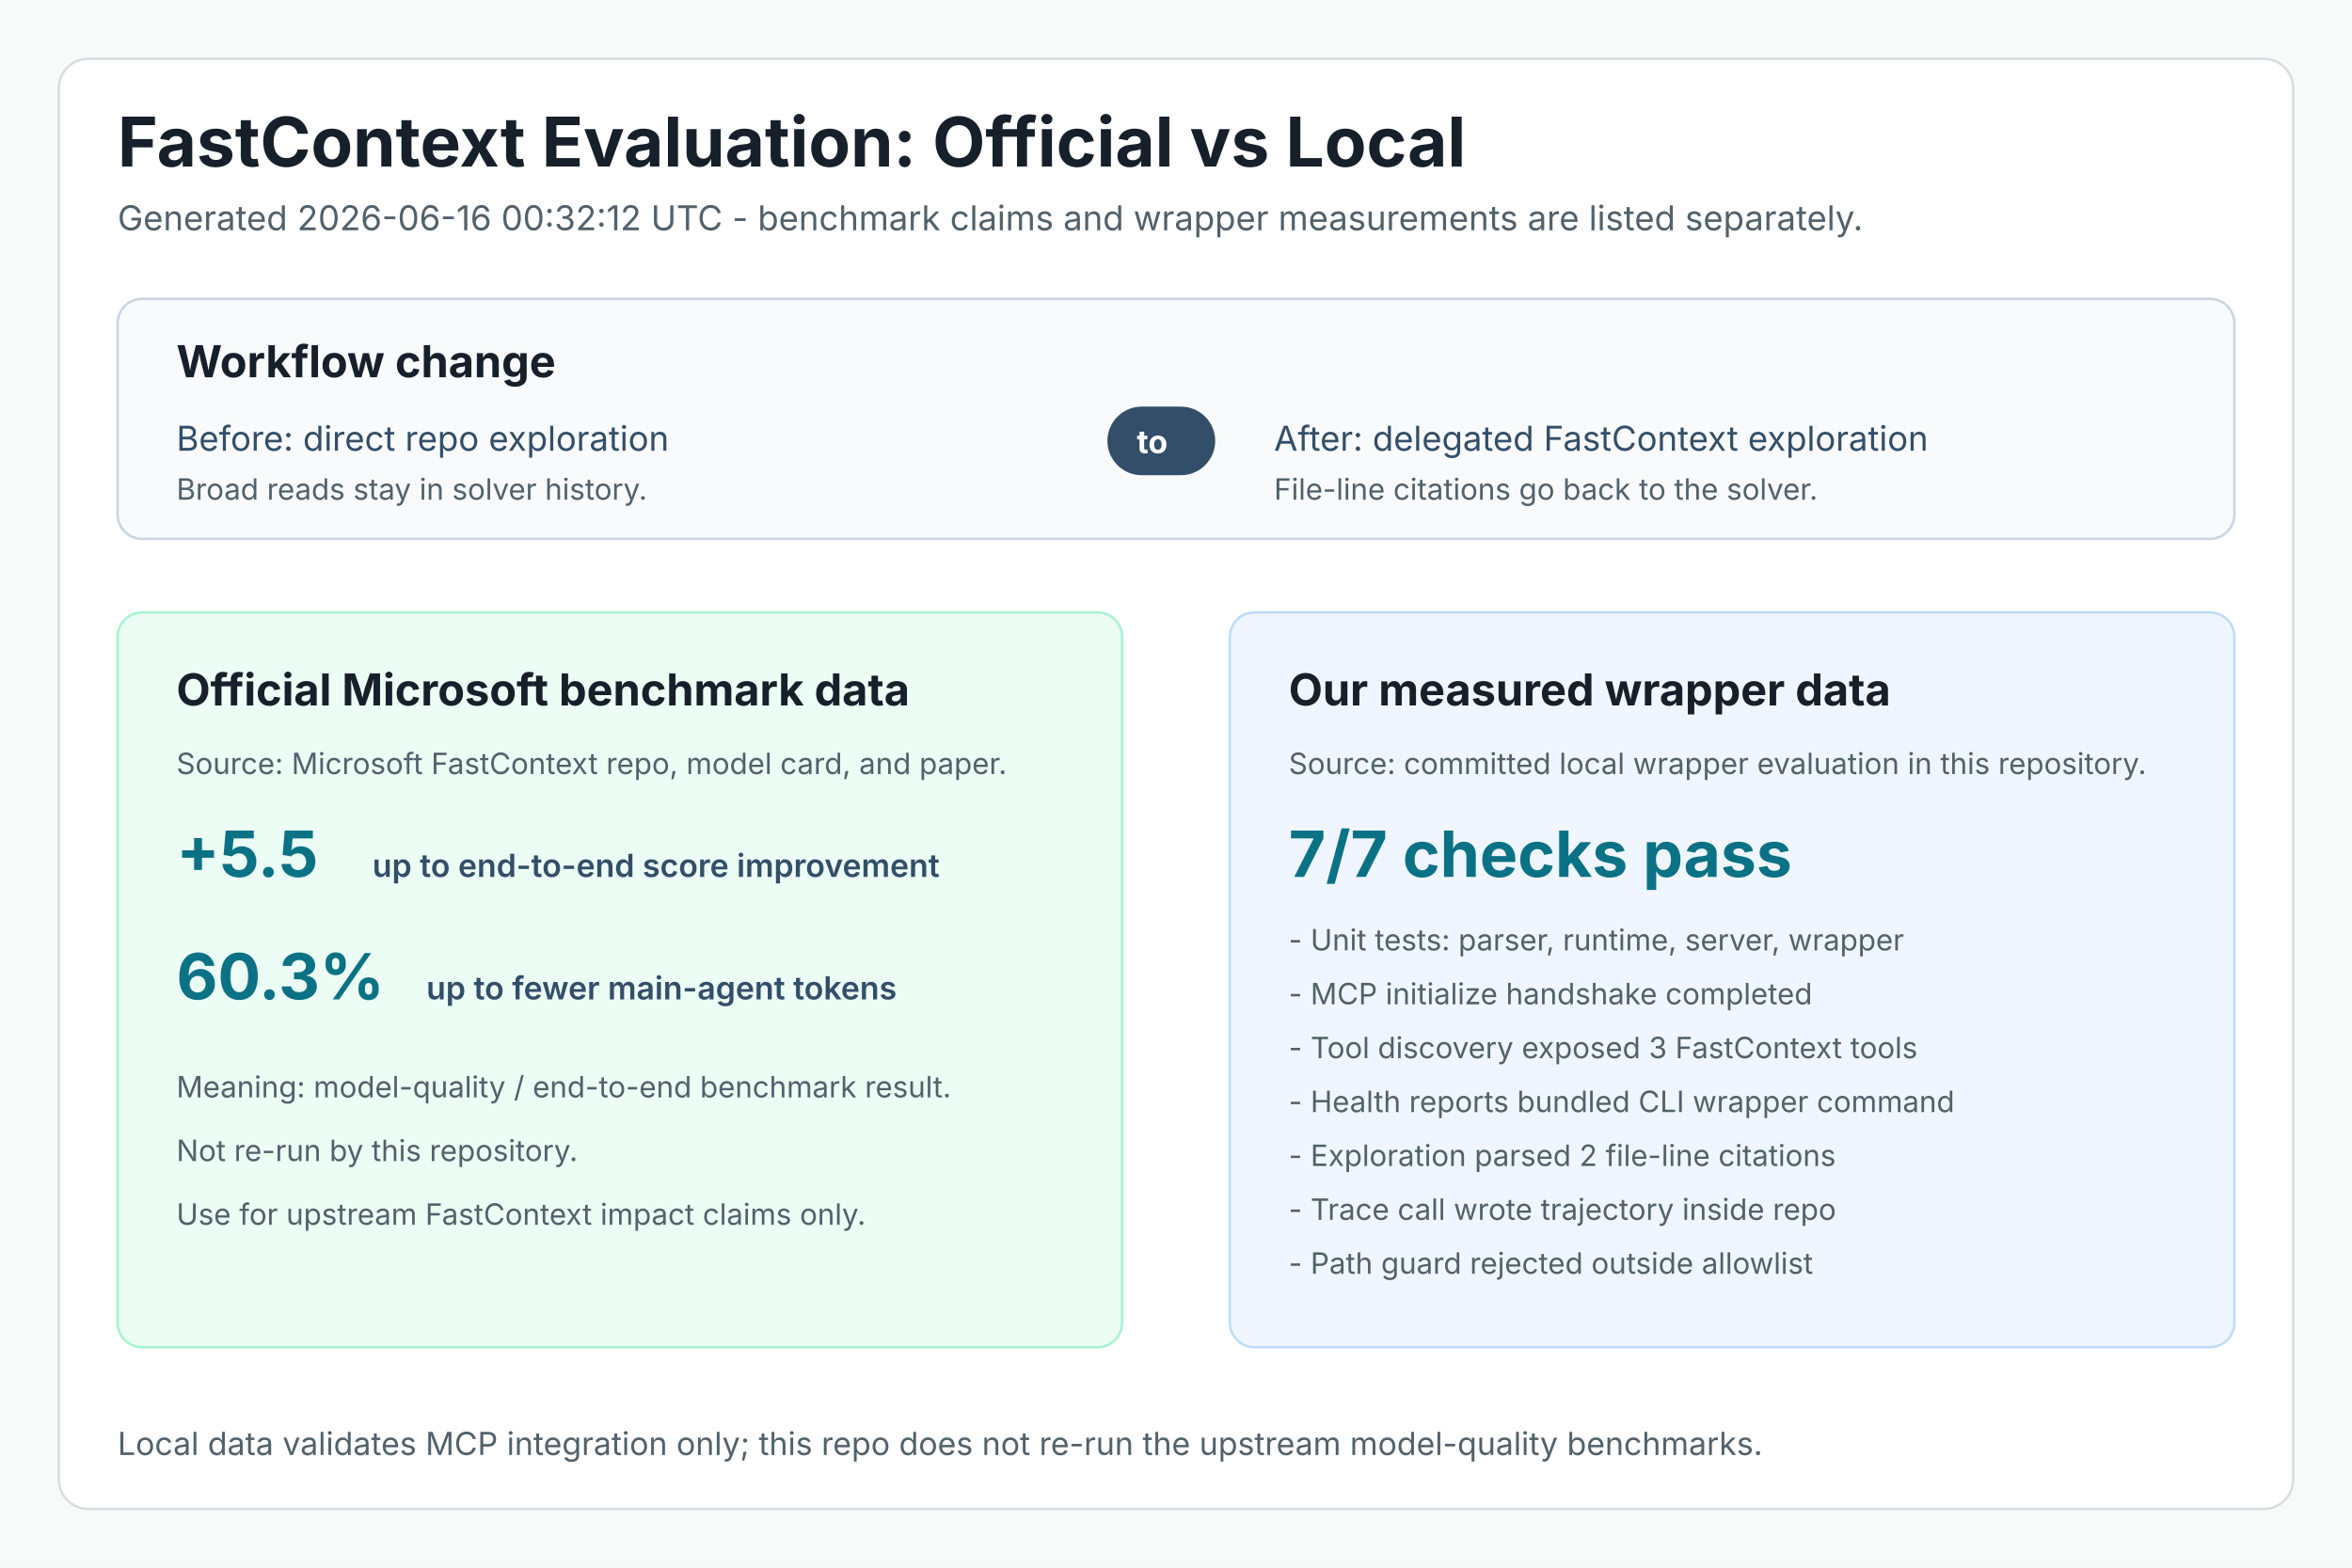
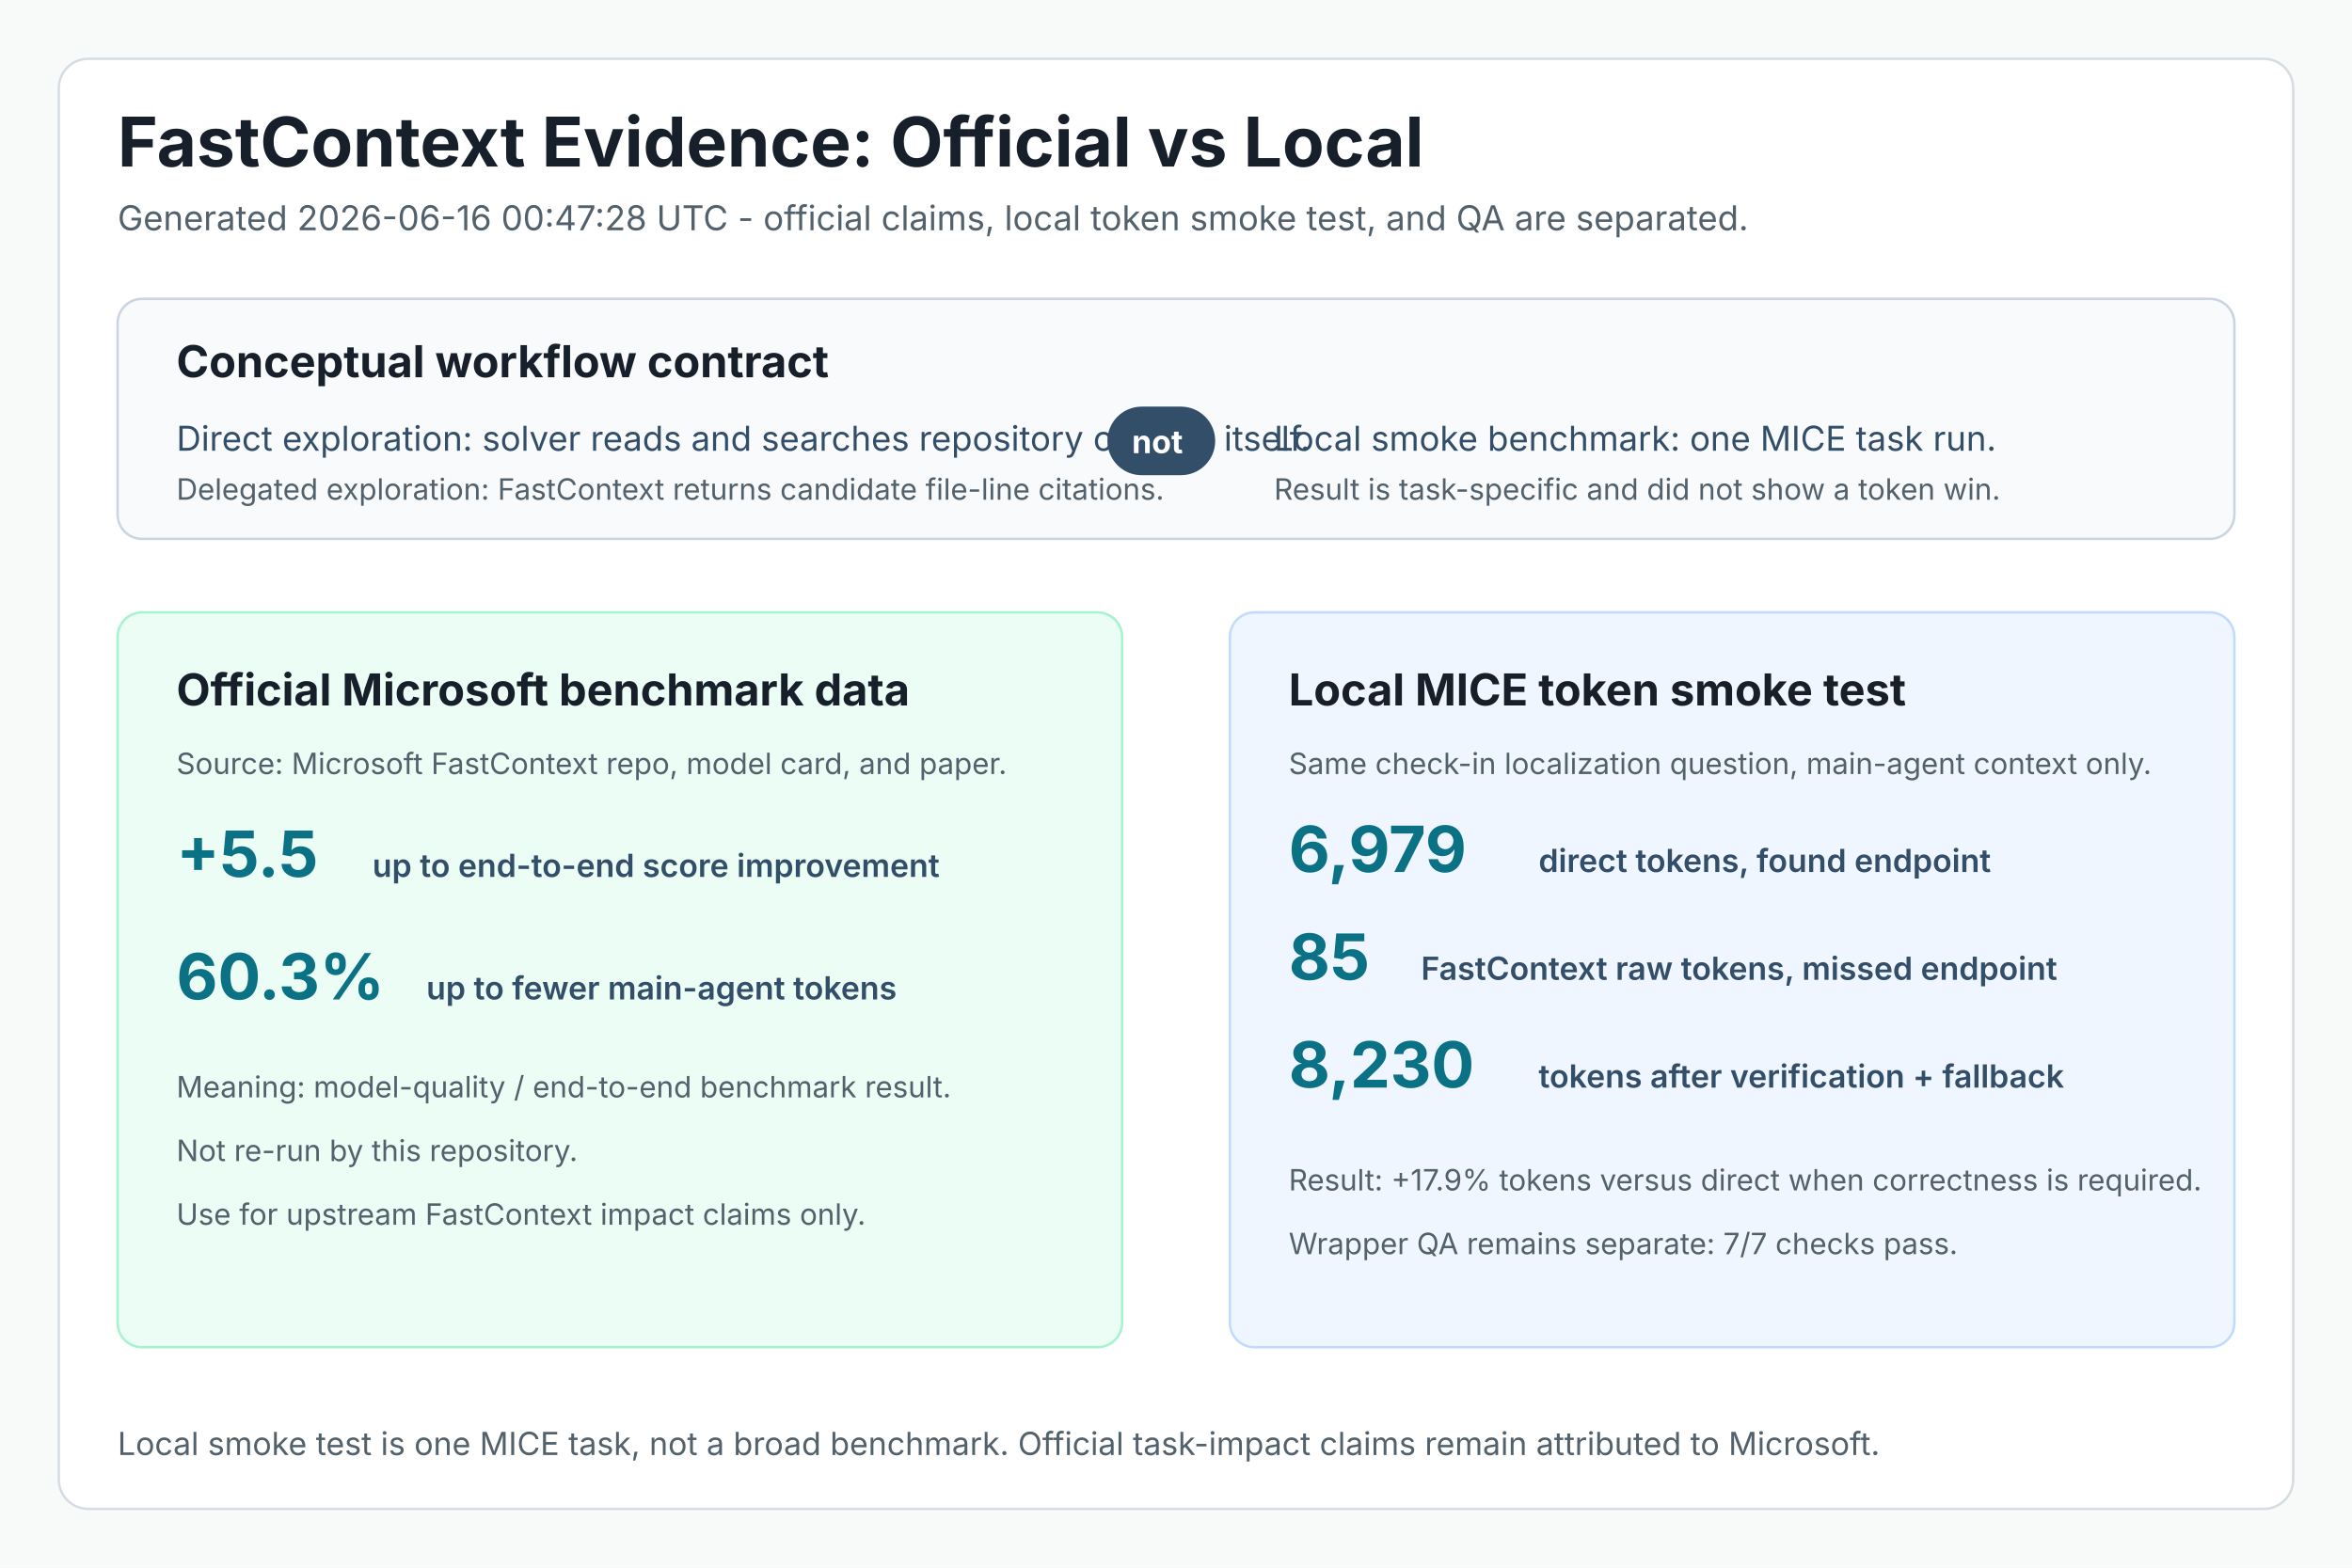
<svg xmlns="http://www.w3.org/2000/svg" width="960" height="640" viewBox="0 0 960 640" role="img" aria-labelledby="title desc">
  <style>
    .title { font: 700 28px -apple-system, BlinkMacSystemFont, "Segoe UI", sans-serif; fill: #17202a; }
    .subtitle { font: 400 14px -apple-system, BlinkMacSystemFont, "Segoe UI", sans-serif; fill: #52616b; }
    .card-title { font: 700 18px -apple-system, BlinkMacSystemFont, "Segoe UI", sans-serif; fill: #17202a; }
    .label { font: 600 15px -apple-system, BlinkMacSystemFont, "Segoe UI", sans-serif; fill: #1f2933; }
    .body { font: 400 14px -apple-system, BlinkMacSystemFont, "Segoe UI", sans-serif; fill: #334e68; }
    .metric { font: 700 26px -apple-system, BlinkMacSystemFont, "Segoe UI", sans-serif; fill: #0b7285; }
    .metric-label { font: 600 13px -apple-system, BlinkMacSystemFont, "Segoe UI", sans-serif; fill: #334e68; }
    .pill { font: 700 13px -apple-system, BlinkMacSystemFont, "Segoe UI", sans-serif; fill: #ffffff; }
    .fine { font: 400 12px -apple-system, BlinkMacSystemFont, "Segoe UI", sans-serif; fill: #52616b; }
    .note { font: 400 13px -apple-system, BlinkMacSystemFont, "Segoe UI", sans-serif; fill: #52616b; }
  </style>
  <rect width="960" height="640" fill="#f8faf9" />
  <rect x="24" y="24" width="912" height="592" rx="12" fill="#ffffff" stroke="#d6dde2" />
-   <text x="48" y="68" class="title">FastContext Evaluation: Official vs Local</text>
-   <text x="48" y="94" class="subtitle">Generated 2026-06-16 00:32:12 UTC - benchmark claims and wrapper measurements are listed separately.</text>
+   <text x="48" y="68" class="title">FastContext Evidence: Official vs Local</text>
+   <text x="48" y="94" class="subtitle">Generated 2026-06-16 00:47:28 UTC - official claims, local token smoke test, and QA are separated.</text>
  <rect x="48" y="122" width="864" height="98" rx="10" fill="#f8fafc" stroke="#cbd5e1" />
-   <text x="72" y="154" class="card-title">Workflow change</text>
-   <text x="72" y="184" class="body">Before: direct repo exploration</text>
-   <text x="72" y="204" class="fine">Broad reads stay in solver history.</text>
-   <text x="520" y="184" class="body">After: delegated FastContext exploration</text>
-   <text x="520" y="204" class="fine">File-line citations go back to the solver.</text>
+   <text x="72" y="154" class="card-title">Conceptual workflow contract</text>
+   <text x="72" y="184" class="body">Direct exploration: solver reads and searches repository context itself.</text>
+   <text x="72" y="204" class="fine">Delegated exploration: FastContext returns candidate file-line citations.</text>
  <rect x="452" y="166" width="44" height="28" rx="14" fill="#334e68" />
-   <text x="464" y="185" class="pill">to</text>
+   <text x="462" y="185" class="pill">not</text>
+   <text x="520" y="184" class="body">Local smoke benchmark: one MICE task run.</text>
+   <text x="520" y="204" class="fine">Result is task-specific and did not show a token win.</text>
  <rect x="48" y="250" width="410" height="300" rx="10" fill="#ecfdf5" stroke="#a7f3d0" />
  <text x="72" y="288" class="card-title">Official Microsoft benchmark data</text>
  <text x="72" y="316" class="fine">Source: Microsoft FastContext repo, model card, and paper.</text>
  <text x="72" y="358" class="metric">+5.5</text>
  <text x="152" y="358" class="metric-label">up to end-to-end score improvement</text>
  <text x="72" y="408" class="metric">60.3%</text>
  <text x="174" y="408" class="metric-label">up to fewer main-agent tokens</text>
  <text x="72" y="448" class="fine">Meaning: model-quality / end-to-end benchmark result.</text>
  <text x="72" y="474" class="fine">Not re-run by this repository.</text>
  <text x="72" y="500" class="fine">Use for upstream FastContext impact claims only.</text>
  <rect x="502" y="250" width="410" height="300" rx="10" fill="#eff6ff" stroke="#bfdbfe" />
-   <text x="526" y="288" class="card-title">Our measured wrapper data</text>
-   <text x="526" y="316" class="fine">Source: committed local wrapper evaluation in this repository.</text>
-   <text x="526" y="358" class="metric">7/7 checks pass</text>
-   <text x="526" y="388" class="fine">- Unit tests: parser, runtime, server, wrapper</text>
-   <text x="526" y="410" class="fine">- MCP initialize handshake completed</text>
-   <text x="526" y="432" class="fine">- Tool discovery exposed 3 FastContext tools</text>
-   <text x="526" y="454" class="fine">- Health reports bundled CLI wrapper command</text>
-   <text x="526" y="476" class="fine">- Exploration parsed 2 file-line citations</text>
-   <text x="526" y="498" class="fine">- Trace call wrote trajectory inside repo</text>
-   <text x="526" y="520" class="fine">- Path guard rejected outside allowlist</text>
-   <text x="48" y="594" class="note">Local data validates MCP integration only; this repo does not re-run the upstream model-quality benchmarks.</text>
+   <text x="526" y="288" class="card-title">Local MICE token smoke test</text>
+   <text x="526" y="316" class="fine">Same check-in localization question, main-agent context only.</text>
+   <text x="526" y="356" class="metric">6,979</text>
+   <text x="628" y="356" class="metric-label">direct tokens, found endpoint</text>
+   <text x="526" y="400" class="metric">85</text>
+   <text x="580" y="400" class="metric-label">FastContext raw tokens, missed endpoint</text>
+   <text x="526" y="444" class="metric">8,230</text>
+   <text x="628" y="444" class="metric-label">tokens after verification + fallback</text>
+   <text x="526" y="486" class="fine">Result: +17.9% tokens versus direct when correctness is required.</text>
+   <text x="526" y="512" class="fine">Wrapper QA remains separate: 7/7 checks pass.</text>
+   <text x="48" y="594" class="note">Local smoke test is one MICE task, not a broad benchmark. Official task-impact claims remain attributed to Microsoft.</text>
</svg>
